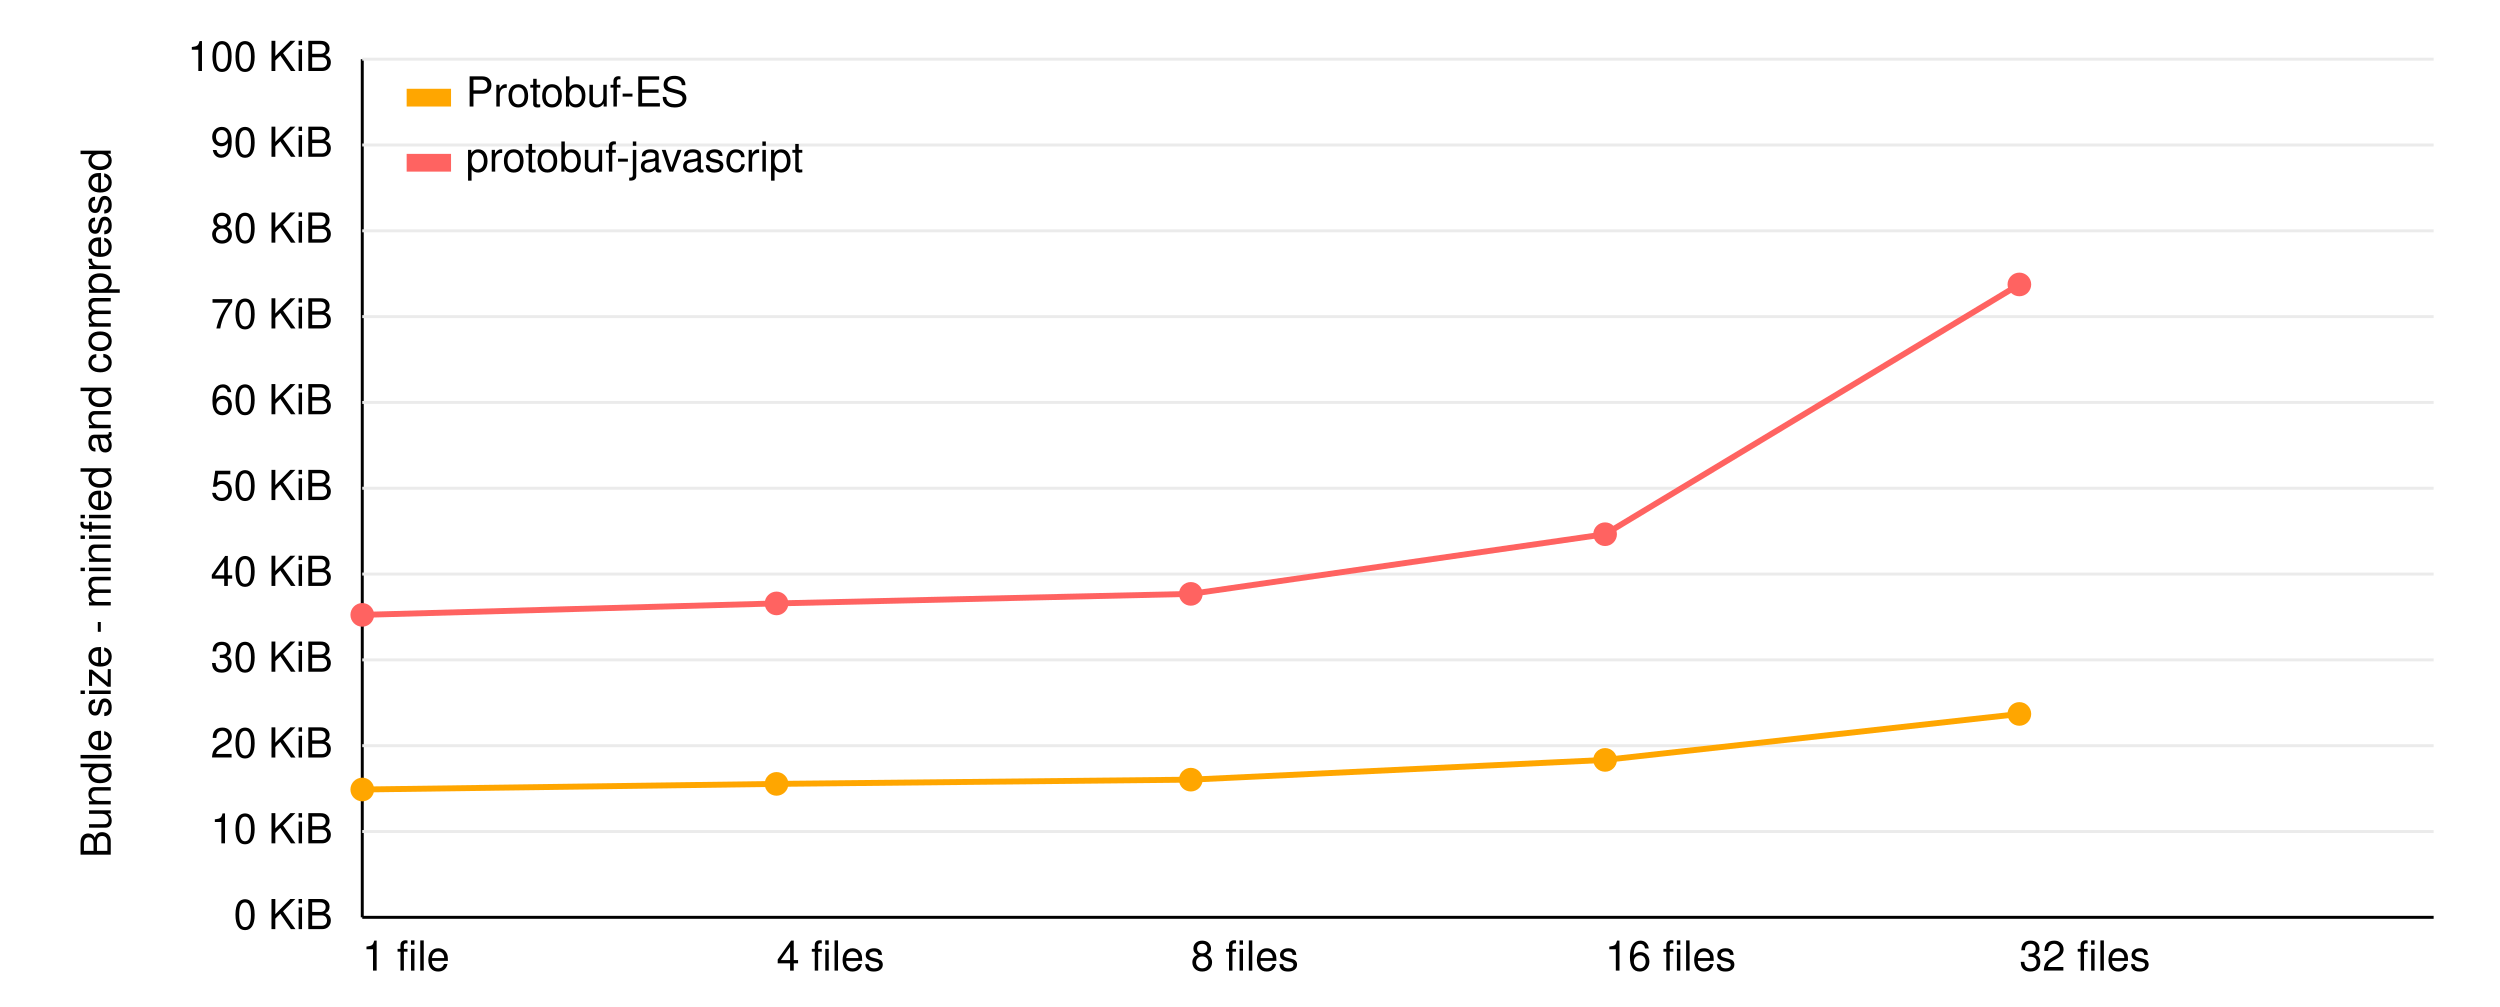
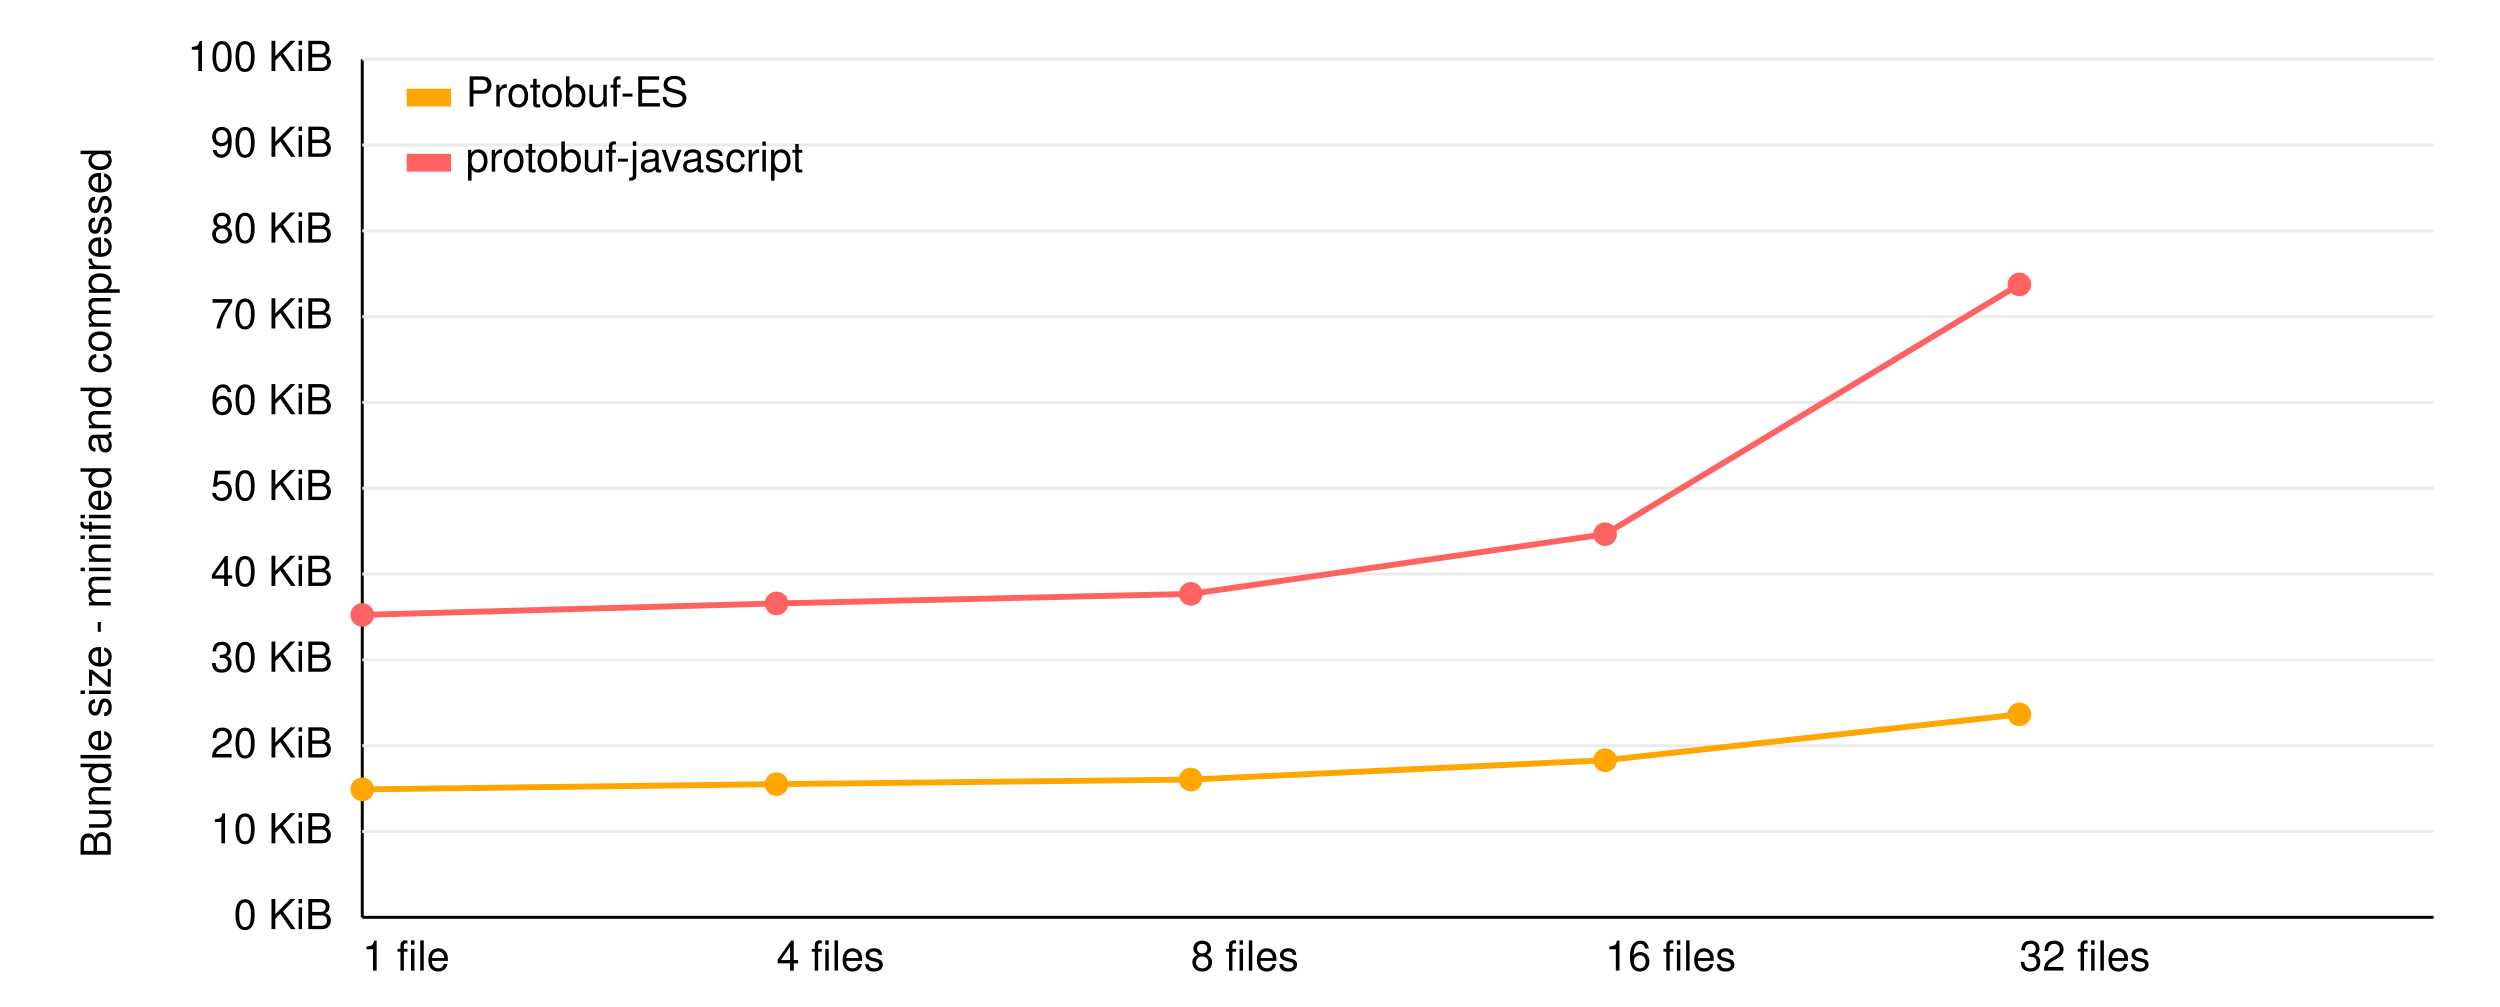
<svg xmlns="http://www.w3.org/2000/svg" version="1.1" width="820px" height="330px" viewBox="0 0 820 340" class="chart">
  <style>
      
      text {
        font: 14px Verdana, Helvetica, Arial, sans-serif;
      }
      
    </style>
  <g transform="translate(110,310)">
    <line y1="0" x2="700" stroke="black" />
    <text x="0" y="18" text-anchor="start">1 file</text>
    <text x="140" y="18" text-anchor="start">4 files</text>
    <text x="280" y="18" text-anchor="start">8 files</text>
    <text x="420" y="18" text-anchor="start">16 files</text>
    <text x="560" y="18" text-anchor="start">32 files</text>
  </g>
  <g transform="translate(110, 20)">
    <line x1="0" x2="0" y1="0" y2="290" stroke="black" />
    <g transform="rotate(-90), translate(-150,-85)">
      <text text-anchor="middle">Bundle size - minified and compressed</text>
    </g>
    <text x="-10" y="4" text-anchor="end">100 KiB</text>
    <line x1="0" x2="700" y1="0" y2="0" stroke="#ebebeb" />
    <text x="-10" y="33" text-anchor="end">90 KiB</text>
    <line x1="0" x2="700" y1="29" y2="29" stroke="#ebebeb" />
    <text x="-10" y="62" text-anchor="end">80 KiB</text>
    <line x1="0" x2="700" y1="58" y2="58" stroke="#ebebeb" />
    <text x="-10" y="91" text-anchor="end">70 KiB</text>
    <line x1="0" x2="700" y1="87" y2="87" stroke="#ebebeb" />
    <text x="-10" y="120" text-anchor="end">60 KiB</text>
    <line x1="0" x2="700" y1="116" y2="116" stroke="#ebebeb" />
    <text x="-10" y="149" text-anchor="end">50 KiB</text>
    <line x1="0" x2="700" y1="145" y2="145" stroke="#ebebeb" />
    <text x="-10" y="178" text-anchor="end">40 KiB</text>
    <line x1="0" x2="700" y1="174" y2="174" stroke="#ebebeb" />
    <text x="-10" y="207" text-anchor="end">30 KiB</text>
    <line x1="0" x2="700" y1="203" y2="203" stroke="#ebebeb" />
    <text x="-10" y="236" text-anchor="end">20 KiB</text>
    <line x1="0" x2="700" y1="232" y2="232" stroke="#ebebeb" />
    <text x="-10" y="265" text-anchor="end">10 KiB</text>
    <line x1="0" x2="700" y1="261" y2="261" stroke="#ebebeb" />
    <text x="-10" y="294" text-anchor="end">0 KiB</text>
  </g>
  <g transform="translate(110, 20)">
-     <polyline fill="none" stroke="#ffa600" stroke-width="2" points="0,246.806 140,244.908 280,243.478 420,236.803 560,221.269">
+     <polyline fill="none" stroke="#ffa600" stroke-width="2" points="0,246.761 140,244.991 280,243.444 420,236.914 560,221.411">
    </polyline>
-     <circle cx="0" cy="246.806" r="4" fill="#ffa600" />
-     <circle cx="140" cy="244.908" r="4" fill="#ffa600" />
-     <circle cx="280" cy="243.478" r="4" fill="#ffa600" />
-     <circle cx="420" cy="236.803" r="4" fill="#ffa600" />
-     <circle cx="560" cy="221.269" r="4" fill="#ffa600" />
+     <circle cx="0" cy="246.761" r="4" fill="#ffa600" />
+     <circle cx="140" cy="244.991" r="4" fill="#ffa600" />
+     <circle cx="280" cy="243.444" r="4" fill="#ffa600" />
+     <circle cx="420" cy="236.914" r="4" fill="#ffa600" />
+     <circle cx="560" cy="221.411" r="4" fill="#ffa600" />
  </g>
  <g transform="translate(110, 20)">
    <polyline fill="none" stroke="#ff6361" stroke-width="2" points="0,187.789 140,183.918 280,180.695 420,160.528 560,76.125">
    </polyline>
    <circle cx="0" cy="187.789" r="4" fill="#ff6361" />
    <circle cx="140" cy="183.918" r="4" fill="#ff6361" />
    <circle cx="280" cy="180.695" r="4" fill="#ff6361" />
    <circle cx="420" cy="160.528" r="4" fill="#ff6361" />
    <circle cx="560" cy="76.125" r="4" fill="#ff6361" />
  </g>
  <g transform="translate(125, 30)">
    <g transform="translate(0, 0)">
      <rect width="15" height="6" fill="#ffa600" />
      <text x="20" y="6">Protobuf-ES</text>
    </g>
    <g transform="translate(0, 22)">
      <rect width="15" height="6" fill="#ff6361" />
      <text x="20" y="6">protobuf-javascript</text>
    </g>
  </g>
</svg>
